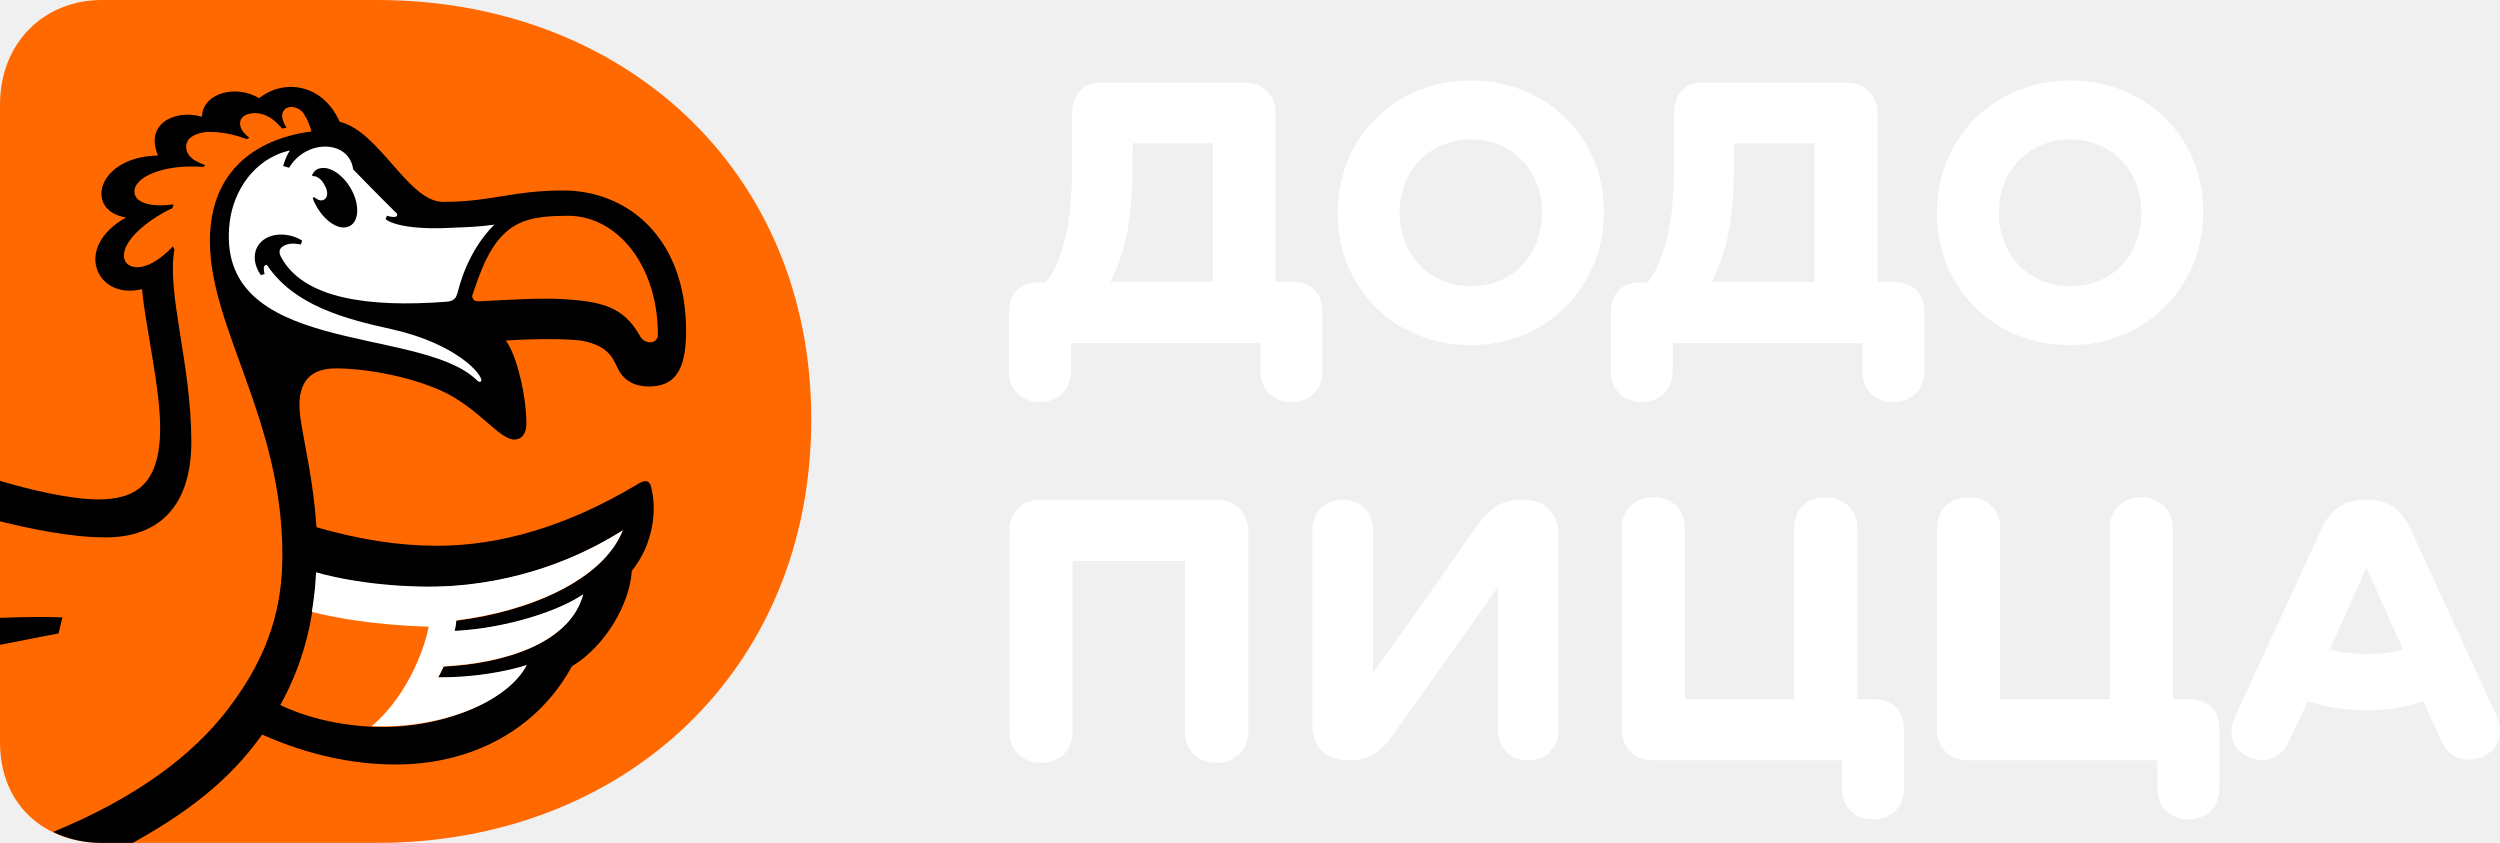
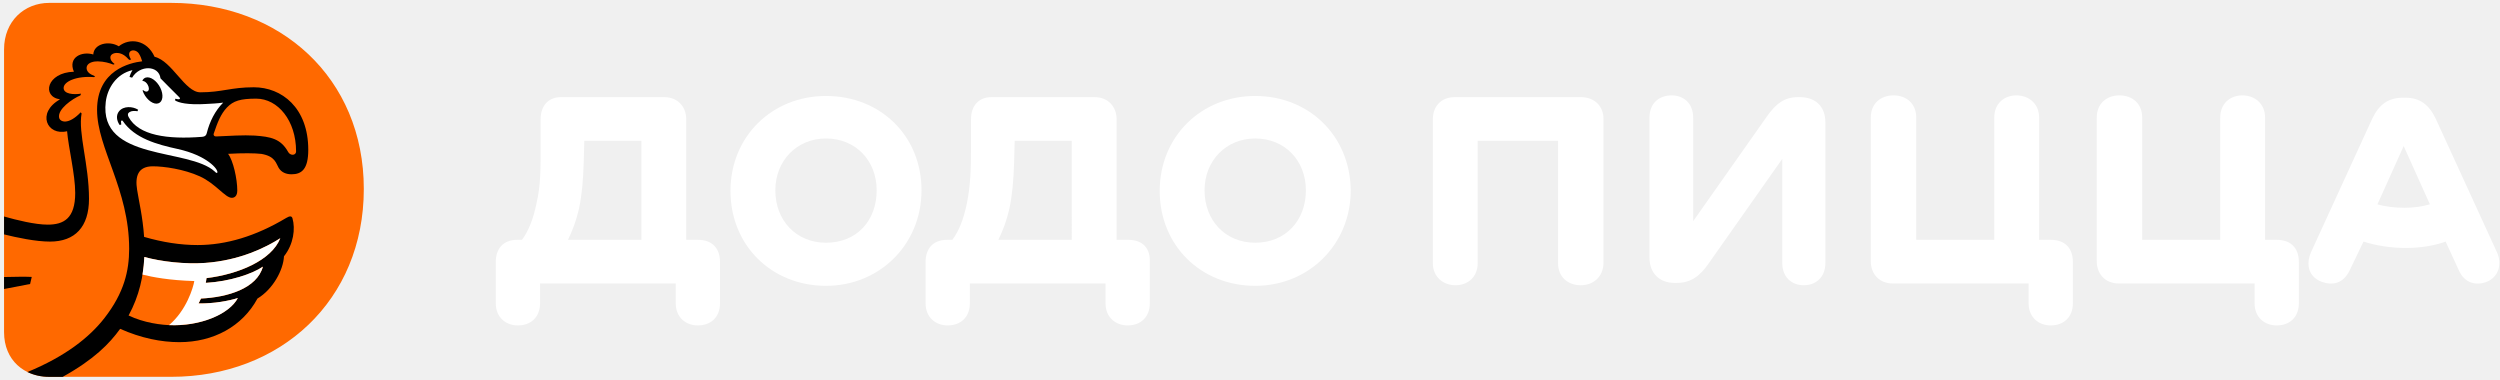
- <svg xmlns="http://www.w3.org/2000/svg" version="1.1" id="Layer_1" x="0px" y="0px" viewBox="0 0 593.2 200" style="enable-background:new 0 0 593.2 200;" xml:space="preserve">
-   <style type="text/css">
- 	.st0{fill:#FFFFFF;}
- 	.st1{fill:#FF6900;}
- </style>
-   <g id="RU_Dodo_Pizza_Logotype_RGB_1_">
-     <g>
-       <g>
-         <g>
-           <path class="st0" d="M288.6,118.6h-41.7c-4.8,0-7.4,3.3-7.4,7.3v47.7c0,4.7,3.4,7.4,7.6,7.4c4.1,0,7.4-2.7,7.4-7.4v-40.5h26.7      v40.5c0,4.7,3.3,7.4,7.5,7.4c4.1,0,7.5-2.8,7.5-7.5v-47.6C296.1,121.9,293.4,118.6,288.6,118.6z" />
-           <path class="st0" d="M361.2,118.6h-0.6c-4.4,0-7.3,2.2-10.4,6.6l-24.4,34.5V126c0-4.7-3-7.4-7.1-7.4c-4.2,0-7.3,2.7-7.3,7.4v46      c0,5,3.2,8.4,8.3,8.4h0.7c4.7,0,7.7-2.4,10.6-6.6l24.4-34.5V173c0,4.7,3,7.4,7.2,7.4c4.1,0,7.2-2.7,7.2-7.4v-46      C369.8,121.8,366.7,118.6,361.2,118.6z" />
-           <path class="st0" d="M444.5,165.9h-3.8v-40.5c0-4.7-3.4-7.4-7.6-7.4c-4.1,0-7.4,2.7-7.4,7.4v40.5h-25.9v-40.5      c0-4.7-3.2-7.4-7.5-7.4c-4.2,0-7.5,2.7-7.5,7.4v47.7c0,4,2.7,7.3,7.4,7.3h44.9v6.6c0,4.7,3.2,7.4,7.3,7.4c4.2,0,7.4-2.7,7.4-7.4      v-13.7C451.8,168.4,448.9,165.9,444.5,165.9z" />
-           <path class="st0" d="M519.4,165.9h-3.8v-40.5c0-4.7-3.4-7.4-7.6-7.4c-4.1,0-7.4,2.7-7.4,7.4v40.5h-26v-40.5      c0-4.7-3.2-7.4-7.5-7.4c-4.2,0-7.5,2.7-7.5,7.4v47.7c0,4,2.7,7.3,7.4,7.3h44.9v6.6c0,4.7,3.2,7.4,7.3,7.4c4.2,0,7.4-2.7,7.4-7.4      v-13.7C526.7,168.4,523.8,165.9,519.4,165.9z" />
-           <path class="st0" d="M592.4,169.9L572,125.6c-2.3-4.9-5.5-7-10.1-7h-0.8c-4.8,0-8,2.1-10.3,7l-20.4,44.3c-2,4.4-0.6,8.3,3.4,9.8      c3.6,1.4,7.2,0.6,9.2-3.6l4.6-9.7c4.1,1.4,9.2,2.1,14,2.1c5.1,0,9.6-0.7,13.4-2.1l4.4,9.6c1.9,4.2,5.8,5,9.3,3.7      C592.7,178.2,594.3,174.1,592.4,169.9z M561.7,155.2c-3.1,0-6.4-0.4-8.9-1.1l8.7-19.4l8.7,19.4      C567.8,154.8,564.8,155.2,561.7,155.2z" />
-         </g>
-         <g>
-           <path class="st0" d="M306.5,66.9h-3.8v-40c0-4-2.7-7.3-7.4-7.3h-34.2c-4,0-6.7,2.7-6.7,7.4v9.7c0,7-0.1,12.4-1.3,18.2      c-1.2,5.7-2.7,9.2-4.9,12.1h-1.7c-4.8,0-7.1,3-7.1,7.3V88c0,4.7,3.2,7.4,7.3,7.4c4.2,0,7.4-2.7,7.4-7.4v-6.6h45V88      c0,4.7,3.2,7.4,7.3,7.4c4.2,0,7.4-2.7,7.4-7.4V74.2C313.8,69.9,311.5,66.9,306.5,66.9z M287.8,66.9h-24.3      c1.5-3.2,2.7-6.1,3.7-10.5c1-4.6,1.4-9.2,1.5-15.2l0.1-7.2h19L287.8,66.9L287.8,66.9z" />
-           <path class="st0" d="M349,19.1c-17.9,0-31.6,13.5-31.6,31.4c0,18.2,13.8,31.4,31.6,31.4c17.9,0,31.6-13.8,31.6-31.6      C380.6,32.4,366.8,19.1,349,19.1z M349,67.9c-9.8,0-16.9-7.4-16.9-17.5c0-9.9,7.1-17.3,16.9-17.3c9.9,0,16.9,7.4,16.9,17.3      C365.8,60.5,359.1,67.9,349,67.9z" />
-           <path class="st0" d="M449.3,66.9h-3.8v-40c0-4-2.7-7.3-7.4-7.3h-34.2c-4,0-6.7,2.7-6.7,7.4v9.7c0,7-0.1,12.4-1.3,18.2      c-1.2,5.7-2.7,9.2-4.9,12.1h-1.7c-4.8,0-7.1,3-7.1,7.3V88c0,4.7,3.2,7.4,7.3,7.4c4.2,0,7.4-2.7,7.4-7.4v-6.6h45V88      c0,4.7,3.2,7.4,7.3,7.4c4.2,0,7.4-2.7,7.4-7.4V74.2C456.6,69.9,454.3,66.9,449.3,66.9z M430.5,66.9h-24.3      c1.5-3.2,2.7-6.1,3.7-10.5c1-4.6,1.4-9.2,1.5-15.2l0.1-7.2h19L430.5,66.9L430.5,66.9z" />
-           <path class="st0" d="M491.2,19.1c-17.9,0-31.6,13.5-31.6,31.4c0,18.2,13.8,31.4,31.6,31.4c17.9,0,31.6-13.8,31.6-31.6      C522.8,32.4,509.1,19.1,491.2,19.1z M491.2,67.9c-9.8,0-16.9-7.4-16.9-17.5c0-9.9,7.1-17.3,16.9-17.3c9.9,0,16.9,7.4,16.9,17.3      C508.1,60.5,501.4,67.9,491.2,67.9z" />
-         </g>
-       </g>
-       <g>
-         <path class="st1" d="M89.5,0c58.2,0,103,40.1,103,99.5c0,59.8-44.7,100.5-103,100.5H24.1C10.9,200,0,191.3,0,176.1V24.9     C0,9.7,10.9,0,24.1,0H89.5z" />
-         <path d="M45.4,104.8c0-18.4-5.9-35.2-4-45.7L41,58.5c-6.7,7-11.1,5.1-11.5,2.9c-1-4.5,6.9-10,11.4-12c0.1-0.3,0.2-0.6,0.3-0.9     c-4.2,0.6-9.1,0.1-9.3-2.9c-0.2-3.6,6.9-6.7,16.3-6c0.2-0.1,0.4-0.3,0.5-0.4c-0.6-0.2-1.2-0.5-2-0.9c-2.4-1.2-3-3.3-2.2-4.8     c0.9-1.6,3.5-2.3,5.7-2.2c3.4,0.1,6.2,0.9,8.3,1.7c0.2-0.1,0.5-0.2,0.7-0.3c-0.8-0.6-1.5-1.3-1.8-1.9c-0.6-1-0.7-2.4,0.4-3.2     c1.3-1,4.6-1.4,7.6,1.3c0.6,0.6,1.1,1.1,1.6,1.6c0.3-0.1,0.7-0.1,1-0.2c-0.5-0.8-0.9-1.6-1-2.3c-0.2-1,0.2-2.1,1.3-2.5     c1.3-0.4,2.9,0.2,3.8,1.5c0.9,1.4,1.5,3,1.8,4.2c-6.6,0.8-24.1,4.8-24.1,26c0,20.7,17.2,42.4,17.2,74.4     c0,11.6-2.6,23.3-13.1,36.9c-8.1,10.5-21.1,20.6-41.3,28.9c3.5,1.7,7.4,2.6,11.6,2.6h7.3c16.7-9.2,25-17.7,30.7-25.7     c11.2,5,22,7.1,31.7,7.1c18.2,0,33.7-8.4,41.8-23.3c8.3-5,13.8-15.3,14.2-22.6c5.2-6.5,6.1-14.7,4.5-20.3     c-0.4-1.3-1.5-1.4-3.3-0.2c-16.4,9.8-32.3,14.5-47.4,14.5c-9.2,0-18.6-1.5-28.6-4.4c-0.7-10.7-2.9-19.8-3.7-25.2     c-1.2-7.2,0.5-12.5,8.4-12.5c5.8,0,16.5,1.5,25.1,5.4c8.5,3.9,13.6,11.5,17.1,11.5c1.4,0,2.9-0.9,2.9-3.9     c0-6.2-2.2-16.1-4.9-19.6c8-0.5,14.3-0.4,17.8,0c7.4,1.3,7.8,5,9.2,7.4c1.5,2.4,3.9,3.5,6.9,3.5c5.5,0,8.9-2.8,8.9-13.1     c0-22.5-14.2-33.4-29.1-33.4c-12.2,0-17,2.7-28.6,2.7c-8.2,0-15.1-16.8-24.5-19c-4.1-9.2-13.4-10.2-19.1-5.6     c-5.2-3.2-13.3-1.5-13.6,4.4c-6-1.8-13.7,1.4-10.4,9.2C22.8,37.2,20,50.1,29.9,51.6c-12.8,7.2-6.9,19.7,3.8,17     c0.8,8.9,4.3,23.2,4.3,33c0,13.7-6.2,16.9-14.7,16.9c-6.7,0-16.6-2.4-23.3-4.4v9.6c6.8,1.7,16.9,3.8,24.6,3.8     C38,127.7,45.4,119.8,45.4,104.8z M75,135.9c9.2,2.6,21.9,3.9,32.4,3.2c18.5-1.3,32.4-8.2,40.3-13.2     c-4.7,11.9-22.4,19.3-39.5,21.4c-0.1,0.9-0.2,1.7-0.4,2.5c12.8-0.7,25-4.9,30.5-8.7c-3.2,11.7-18.9,16.4-33.1,17.1     c-0.4,0.9-0.8,1.8-1.3,2.6c8.3,0.1,16.2-1.4,21-2.9c-4.3,8.1-19,14.6-33.9,14.6c-7.4,0-16.5-1.4-24.5-5.2     C72.4,156.7,74.6,145.9,75,135.9z M112.1,70c2-6,3.8-10.6,7-14c3.5-3.6,7.3-4.8,15.7-4.8c11.6,0,21.3,11.7,21.3,28.2     c0,2.4-3.3,2.4-4.3,0.2c-4-7-9.3-8-17.7-8.6c-6.2-0.4-13.7,0.2-20.6,0.5C112.3,71.5,111.9,70.6,112.1,70z" />
-         <path d="M0,153c7-1.4,13.9-2.7,13.9-2.7l0.9-3.8c-3.2-0.2-9.5-0.1-14.8,0.1C0,146.6,0,153,0,153z" />
-         <path class="st0" d="M75.7,40c2.5-0.8,6,1.6,7.9,5.4c1.9,3.8,1.4,7.6-1,8.4c-2.4,0.9-5.9-1.6-7.8-5.4c-0.3-0.5-0.5-1-0.6-1.5     l0.4-0.1c0.8,0.7,1.7,1,2.4,0.5c0.9-0.6,0.8-2.1,0-3.4c-0.5-1.1-1.7-2.2-2.7-2.1L74,41.6C74.4,40.8,74.9,40.2,75.7,40 M92.9,78.1     c-11-2.4-23-5.6-29.4-15c-0.1-0.2-0.3-0.3-0.5-0.2s-0.3,0.2-0.4,0.5c0,0.5,0,1.1,0.2,1.6l-0.9,0.3c-1.7-2.4-2-5.3-0.4-7.4     c2.4-3,7.3-2.7,10.2-0.8L71.4,58c-1.6-0.3-3.1-0.3-4.2,0.4c-1,0.6-1.1,1.5-0.5,2.6c5.3,9.9,20.8,12,39.2,10.6     c1.9-0.1,2.3-1,2.6-1.9c1.6-6.4,4.5-12.1,8.8-16.4c-3.4,0.5-6.5,0.6-9.2,0.7c-9.5,0.6-14.9-0.6-16.6-2l0.3-0.8     c1,0.3,2.1,0.4,2.3,0.1c0.3-0.4,0.1-0.7-0.4-1.1c-1.8-1.7-9.9-10-9.9-10c-0.9-7-11.1-7.3-15.2-0.4l-1.4-0.4     c0.4-1.5,1-2.8,1.6-3.7c-8.5,1.9-13.4,9.6-14.3,17C50.7,84.5,99,77.2,112.8,89.9c0.3,0.2,0.9,1.1,1.4,0.5     C114.6,89,108.5,81.6,92.9,78.1" />
-         <path class="st0" d="M147.8,125.8c-7.8,5-21.8,11.9-40.3,13.2c-10.5,0.7-23.3-0.6-32.5-3.2c-0.1,3.1-0.5,6.2-1,9.4     c5.2,1.3,14.4,3.1,27.7,3.5c-0.6,3.6-4.2,15.7-13.5,23.6c16.9,0.7,32.3-5.9,36.8-14.5c-4.7,1.5-12.7,3-21,2.9     c0.4-0.8,0.9-1.7,1.3-2.6c14.2-0.7,30-5.4,33.1-17.1c-5.5,3.8-17.7,8-30.5,8.7c0.2-0.8,0.3-1.7,0.4-2.5     C125.4,145.1,143.1,137.7,147.8,125.8z" />
-       </g>
-     </g>
+ <svg xmlns="http://www.w3.org/2000/svg" width="468" height="71" viewBox="0 0 468 71" fill="none">
+   <g clip-path="url(#clip0_104_2)">
+     <path d="M32.067 0.541C52.45 0.541 68.105 14.563 68.105 35.371C68.105 56.291 52.451 70.54 32.067 70.54H9.206C4.589 70.54 0.759 67.487 0.759 62.172V9.248C0.759 3.933 4.588 0.541 9.206 0.541H32.067Z" fill="#FF6900" />
+     <path d="M11.734 70.547C17.582 67.309 20.483 64.342 22.493 61.557C26.409 63.302 30.178 64.052 33.574 64.052C39.94 64.052 45.367 61.12 48.196 55.889C51.108 54.141 53.039 50.548 53.16 47.981C54.974 45.699 55.309 42.819 54.752 40.875C54.619 40.411 54.242 40.398 53.59 40.795C47.853 44.234 42.298 45.873 36.996 45.873C33.781 45.873 30.484 45.362 26.976 44.347C26.726 40.586 25.953 37.434 25.666 35.523C25.256 32.999 25.839 31.132 28.609 31.132C30.641 31.132 34.401 31.648 37.405 33.014C40.381 34.367 42.151 37.031 43.388 37.031C43.89 37.031 44.419 36.719 44.419 35.656C44.419 33.502 43.651 30.034 42.696 28.799C45.48 28.64 47.692 28.668 48.936 28.809C51.528 29.26 51.65 30.561 52.161 31.409C52.671 32.257 53.537 32.627 54.578 32.627C56.506 32.627 57.708 31.633 57.708 28.043C57.708 20.158 52.731 16.337 47.51 16.337C43.224 16.337 41.569 17.28 37.499 17.28C34.612 17.28 32.22 11.406 28.939 10.633C27.49 7.41 24.24 7.046 22.238 8.666C20.42 7.56 17.578 8.156 17.461 10.198C15.37 9.551 12.669 10.679 13.833 13.427C8.72 13.572 7.766 18.093 11.235 18.598C6.769 21.126 8.81 25.491 12.558 24.563C12.822 27.664 14.079 32.67 14.079 36.128C14.079 40.936 11.898 42.052 8.917 42.052C6.561 42.052 3.103 41.196 0.76 40.528V43.88C3.131 44.47 6.687 45.226 9.355 45.226C14.054 45.226 16.661 42.469 16.661 37.219C16.661 30.772 14.598 24.911 15.275 21.239L15.11 21.026C12.762 23.476 11.236 22.828 11.069 22.039C10.734 20.459 13.483 18.526 15.053 17.854C15.083 17.751 15.123 17.643 15.166 17.534C13.697 17.761 11.971 17.575 11.911 16.523C11.84 15.276 14.342 14.163 17.612 14.44C17.674 14.388 17.738 14.336 17.801 14.283C17.595 14.201 17.376 14.098 17.1 13.956C16.255 13.521 16.049 12.797 16.326 12.272C16.629 11.695 17.553 11.469 18.304 11.485C19.481 11.51 20.482 11.795 21.214 12.092C21.297 12.057 21.38 12.022 21.459 11.992C21.187 11.78 20.951 11.548 20.813 11.312C20.611 10.965 20.561 10.488 20.953 10.179C21.41 9.818 22.571 9.69 23.62 10.643C23.837 10.84 24.021 11.03 24.187 11.214C24.304 11.192 24.421 11.169 24.54 11.15C24.367 10.883 24.229 10.604 24.184 10.346C24.123 9.992 24.238 9.611 24.654 9.477C25.108 9.33 25.682 9.563 25.981 10.005C26.301 10.479 26.496 11.061 26.619 11.476C24.306 11.745 18.171 13.146 18.171 20.561C18.171 27.792 24.178 35.387 24.178 46.594C24.168 50.666 23.27 54.751 19.578 59.51C16.727 63.185 12.198 66.731 5.136 69.642C6.348 70.236 7.737 70.548 9.207 70.548L11.734 70.547ZM39.999 25.049C40.705 22.943 41.32 21.354 42.466 20.142C43.674 18.865 45.016 18.467 47.961 18.467C52.028 18.467 55.426 22.578 55.426 28.326C55.426 29.18 54.28 29.174 53.912 28.393C52.528 25.95 50.654 25.599 47.703 25.382C45.525 25.254 42.897 25.439 40.504 25.541C40.056 25.563 39.931 25.251 39.999 25.049ZM27.024 48.11C30.242 49.004 34.691 49.481 38.381 49.222C44.868 48.767 49.737 46.352 52.478 44.593C50.832 48.752 44.655 51.336 38.666 52.067C38.627 52.37 38.582 52.665 38.528 52.951C43.02 52.712 47.286 51.252 49.22 49.919C48.114 54.01 42.62 55.654 37.631 55.891C37.49 56.212 37.342 56.516 37.188 56.803C40.093 56.855 42.874 56.316 44.532 55.794C43.04 58.641 37.894 60.89 32.652 60.89C30.075 60.89 26.861 60.388 24.071 59.06C26.087 55.373 26.864 51.594 27.024 48.11Z" fill="black" />
+     <path d="M0.759 54.104C3.217 53.616 5.636 53.163 5.636 53.163L5.944 51.838C4.834 51.782 2.635 51.808 0.759 51.858V54.104Z" fill="black" />
+     <path d="M27.251 14.532C28.11 14.243 29.344 15.09 30.004 16.418C30.664 17.746 30.501 19.062 29.644 19.345C28.793 19.646 27.564 18.799 26.9 17.465C26.81 17.285 26.74 17.106 26.68 16.93L26.83 16.888C27.105 17.149 27.434 17.221 27.653 17.08C27.955 16.882 27.923 16.355 27.669 15.9C27.487 15.528 27.066 15.137 26.717 15.167L26.656 15.088C26.785 14.822 26.983 14.625 27.251 14.532ZM33.27 27.892C29.425 27.047 25.215 25.931 22.971 22.631C22.929 22.57 22.853 22.542 22.781 22.562C22.71 22.582 22.659 22.647 22.656 22.721C22.648 22.901 22.672 23.098 22.712 23.295L22.407 23.41C21.815 22.577 21.695 21.564 22.281 20.837C23.126 19.79 24.84 19.898 25.863 20.543L25.733 20.825C25.184 20.733 24.661 20.733 24.253 20.981C23.906 21.192 23.858 21.505 24.072 21.903C25.936 25.368 31.355 26.119 37.795 25.618C38.46 25.566 38.613 25.266 38.699 24.946C39.258 22.715 40.272 20.727 41.782 19.21C40.608 19.375 39.516 19.412 38.563 19.464C35.237 19.674 33.335 19.237 32.741 18.763L32.85 18.474C33.204 18.596 33.571 18.623 33.647 18.52C33.751 18.379 33.671 18.291 33.509 18.149C32.878 17.557 30.04 14.649 30.046 14.666C29.739 12.206 26.158 12.118 24.731 14.537L24.246 14.407C24.387 13.876 24.599 13.444 24.797 13.129C21.806 13.805 20.105 16.488 19.797 19.082C18.471 30.226 35.374 27.651 40.204 32.114C40.296 32.186 40.525 32.513 40.691 32.306C40.878 31.699 38.75 29.104 33.27 27.892Z" fill="white" />
+     <path d="M52.474 44.587C49.734 46.344 44.86 48.763 38.377 49.218C34.689 49.477 30.235 48.997 27.019 48.104C26.97 49.176 26.861 50.284 26.677 51.401C28.489 51.867 31.717 52.482 36.373 52.613C36.166 53.865 34.894 58.114 31.641 60.861C37.572 61.11 42.947 58.803 44.527 55.788C42.87 56.31 40.086 56.849 37.183 56.797C37.337 56.51 37.485 56.207 37.626 55.885C42.611 55.649 48.11 54.001 49.216 49.913C47.283 51.245 43.013 52.706 38.524 52.945C38.578 52.66 38.623 52.364 38.662 52.061C44.647 51.33 50.828 48.743 52.474 44.587Z" fill="white" />
+     <path d="M467.412 47.183L455.965 22.217C454.657 19.491 452.912 18.292 450.296 18.292H449.86C447.134 18.292 445.39 19.491 444.082 22.217L432.635 47.183C431.545 49.69 432.308 51.871 434.597 52.743C436.668 53.506 438.631 53.07 439.83 50.672L442.447 45.221C444.736 45.984 447.68 46.42 450.297 46.42C453.132 46.42 455.748 45.984 457.82 45.221L460.327 50.672C461.417 53.07 463.598 53.507 465.56 52.743C467.63 51.871 468.502 49.582 467.412 47.183ZM450.077 38.897C448.333 38.897 446.479 38.679 445.062 38.243L449.968 27.341L454.874 38.243C453.457 38.679 451.822 38.897 450.077 38.897Z" fill="white" />
+     <path d="M426.202 44.894H424.022V21.999C424.022 19.382 422.06 17.856 419.77 17.856C417.481 17.856 415.627 19.382 415.627 21.999V44.894H401.018V21.999C401.018 19.382 399.165 17.856 396.766 17.856C394.367 17.856 392.514 19.382 392.514 21.999V48.927C392.514 51.216 394.04 53.07 396.657 53.07H422.059V56.777C422.059 59.394 423.912 60.92 426.202 60.92C428.6 60.92 430.345 59.394 430.345 56.777V49.036C430.344 46.311 428.709 44.894 426.202 44.894Z" fill="white" />
+     <path d="M383.901 44.894H381.721V21.999C381.721 19.382 379.759 17.856 377.469 17.856C375.18 17.856 373.326 19.382 373.326 21.999V44.894H358.717V21.999C358.717 19.382 356.864 17.856 354.465 17.856C352.066 17.856 350.213 19.382 350.213 21.999V48.927C350.213 51.216 351.739 53.07 354.356 53.07H379.758V56.777C379.758 59.394 381.611 60.92 383.901 60.92C386.299 60.92 388.044 59.394 388.044 56.777V49.036C388.044 46.311 386.409 44.894 383.901 44.894Z" fill="white" />
+     <path d="M336.912 18.183H336.585C334.077 18.183 332.442 19.382 330.698 21.89L316.961 41.405V21.999C316.961 19.382 315.217 17.856 312.927 17.856C310.529 17.856 308.784 19.382 308.784 21.999V48.273C308.784 51.108 310.637 52.961 313.472 52.961H313.908C316.525 52.961 318.269 51.653 319.904 49.254L333.641 29.739V49.254C333.641 51.871 335.385 53.397 337.675 53.397C339.965 53.397 341.709 51.871 341.709 49.254V22.871C341.709 20.037 339.965 18.183 336.912 18.183Z" fill="white" />
+     <path d="M295.92 18.183H272.371C269.645 18.183 268.228 20.036 268.228 22.326V49.254C268.228 51.871 270.19 53.397 272.48 53.397C274.769 53.397 276.623 51.871 276.623 49.254V26.36H291.668V49.255C291.668 51.872 293.521 53.398 295.92 53.398C298.209 53.398 300.172 51.872 300.172 49.146V22.217C300.172 20.037 298.646 18.183 295.92 18.183Z" fill="white" />
+     <path d="M234.977 17.965C224.838 17.965 217.097 25.597 217.097 35.736C217.097 45.984 224.838 53.507 234.977 53.507C245.007 53.507 252.857 45.766 252.857 35.627C252.747 25.379 245.007 17.965 234.977 17.965ZM234.977 45.439C229.417 45.439 225.492 41.296 225.492 35.627C225.492 30.067 229.526 25.924 234.977 25.924C240.537 25.924 244.462 30.067 244.462 35.627C244.462 41.296 240.646 45.439 234.977 45.439Z" fill="white" />
+     <path d="M211.21 44.894H209.03V22.326C209.03 20.037 207.504 18.183 204.887 18.183H185.59C183.3 18.183 181.774 19.709 181.774 22.326V27.777C181.774 31.702 181.665 34.754 181.011 38.025C180.357 41.187 179.485 43.258 178.285 44.893H177.304C174.578 44.893 173.27 46.637 173.27 49.036V56.777C173.27 59.394 175.123 60.92 177.413 60.92C179.811 60.92 181.556 59.394 181.556 56.777V53.07H206.958V56.777C206.958 59.394 208.811 60.92 211.101 60.92C213.499 60.92 215.244 59.394 215.244 56.777V49.036C215.353 46.638 214.044 44.894 211.21 44.894ZM200.635 44.894H186.898C187.77 43.041 188.424 41.405 188.969 39.007C189.514 36.39 189.732 33.774 189.841 30.394L189.95 26.36H200.634L200.635 44.894Z" fill="white" />
+     <path d="M154.627 17.965C144.488 17.965 136.747 25.597 136.747 35.736C136.747 45.984 144.488 53.507 154.627 53.507C164.657 53.507 172.507 45.766 172.507 35.627C172.507 25.379 164.766 17.965 154.627 17.965ZM154.627 45.439C149.067 45.439 145.142 41.296 145.142 35.627C145.142 30.067 149.176 25.924 154.627 25.924C160.187 25.924 164.112 30.067 164.112 35.627C164.112 41.296 160.406 45.439 154.627 45.439Z" fill="white" />
+     <path d="M130.642 44.894H128.462V22.326C128.462 20.037 126.936 18.183 124.319 18.183H105.022C102.733 18.183 101.206 19.709 101.206 22.326V27.777C101.206 31.702 101.206 34.754 100.443 38.025C99.789 41.187 98.917 43.258 97.717 44.893H96.845C94.119 44.893 92.811 46.637 92.811 49.036V56.777C92.811 59.394 94.664 60.92 96.954 60.92C99.352 60.92 101.097 59.394 101.097 56.777V53.07H126.5V56.777C126.5 59.394 128.353 60.92 130.643 60.92C133.041 60.92 134.786 59.394 134.786 56.777V49.036C134.785 46.638 133.477 44.894 130.642 44.894ZM120.067 44.894H106.33C107.202 43.041 107.856 41.405 108.401 39.007C108.946 36.39 109.164 33.774 109.273 30.394L109.382 26.36H120.066L120.067 44.894Z" fill="white" />
  </g>
+   <defs>
+     <clipPath id="clip0_104_2">
+       <rect width="468" height="71" fill="white" />
+     </clipPath>
+   </defs>
</svg>
